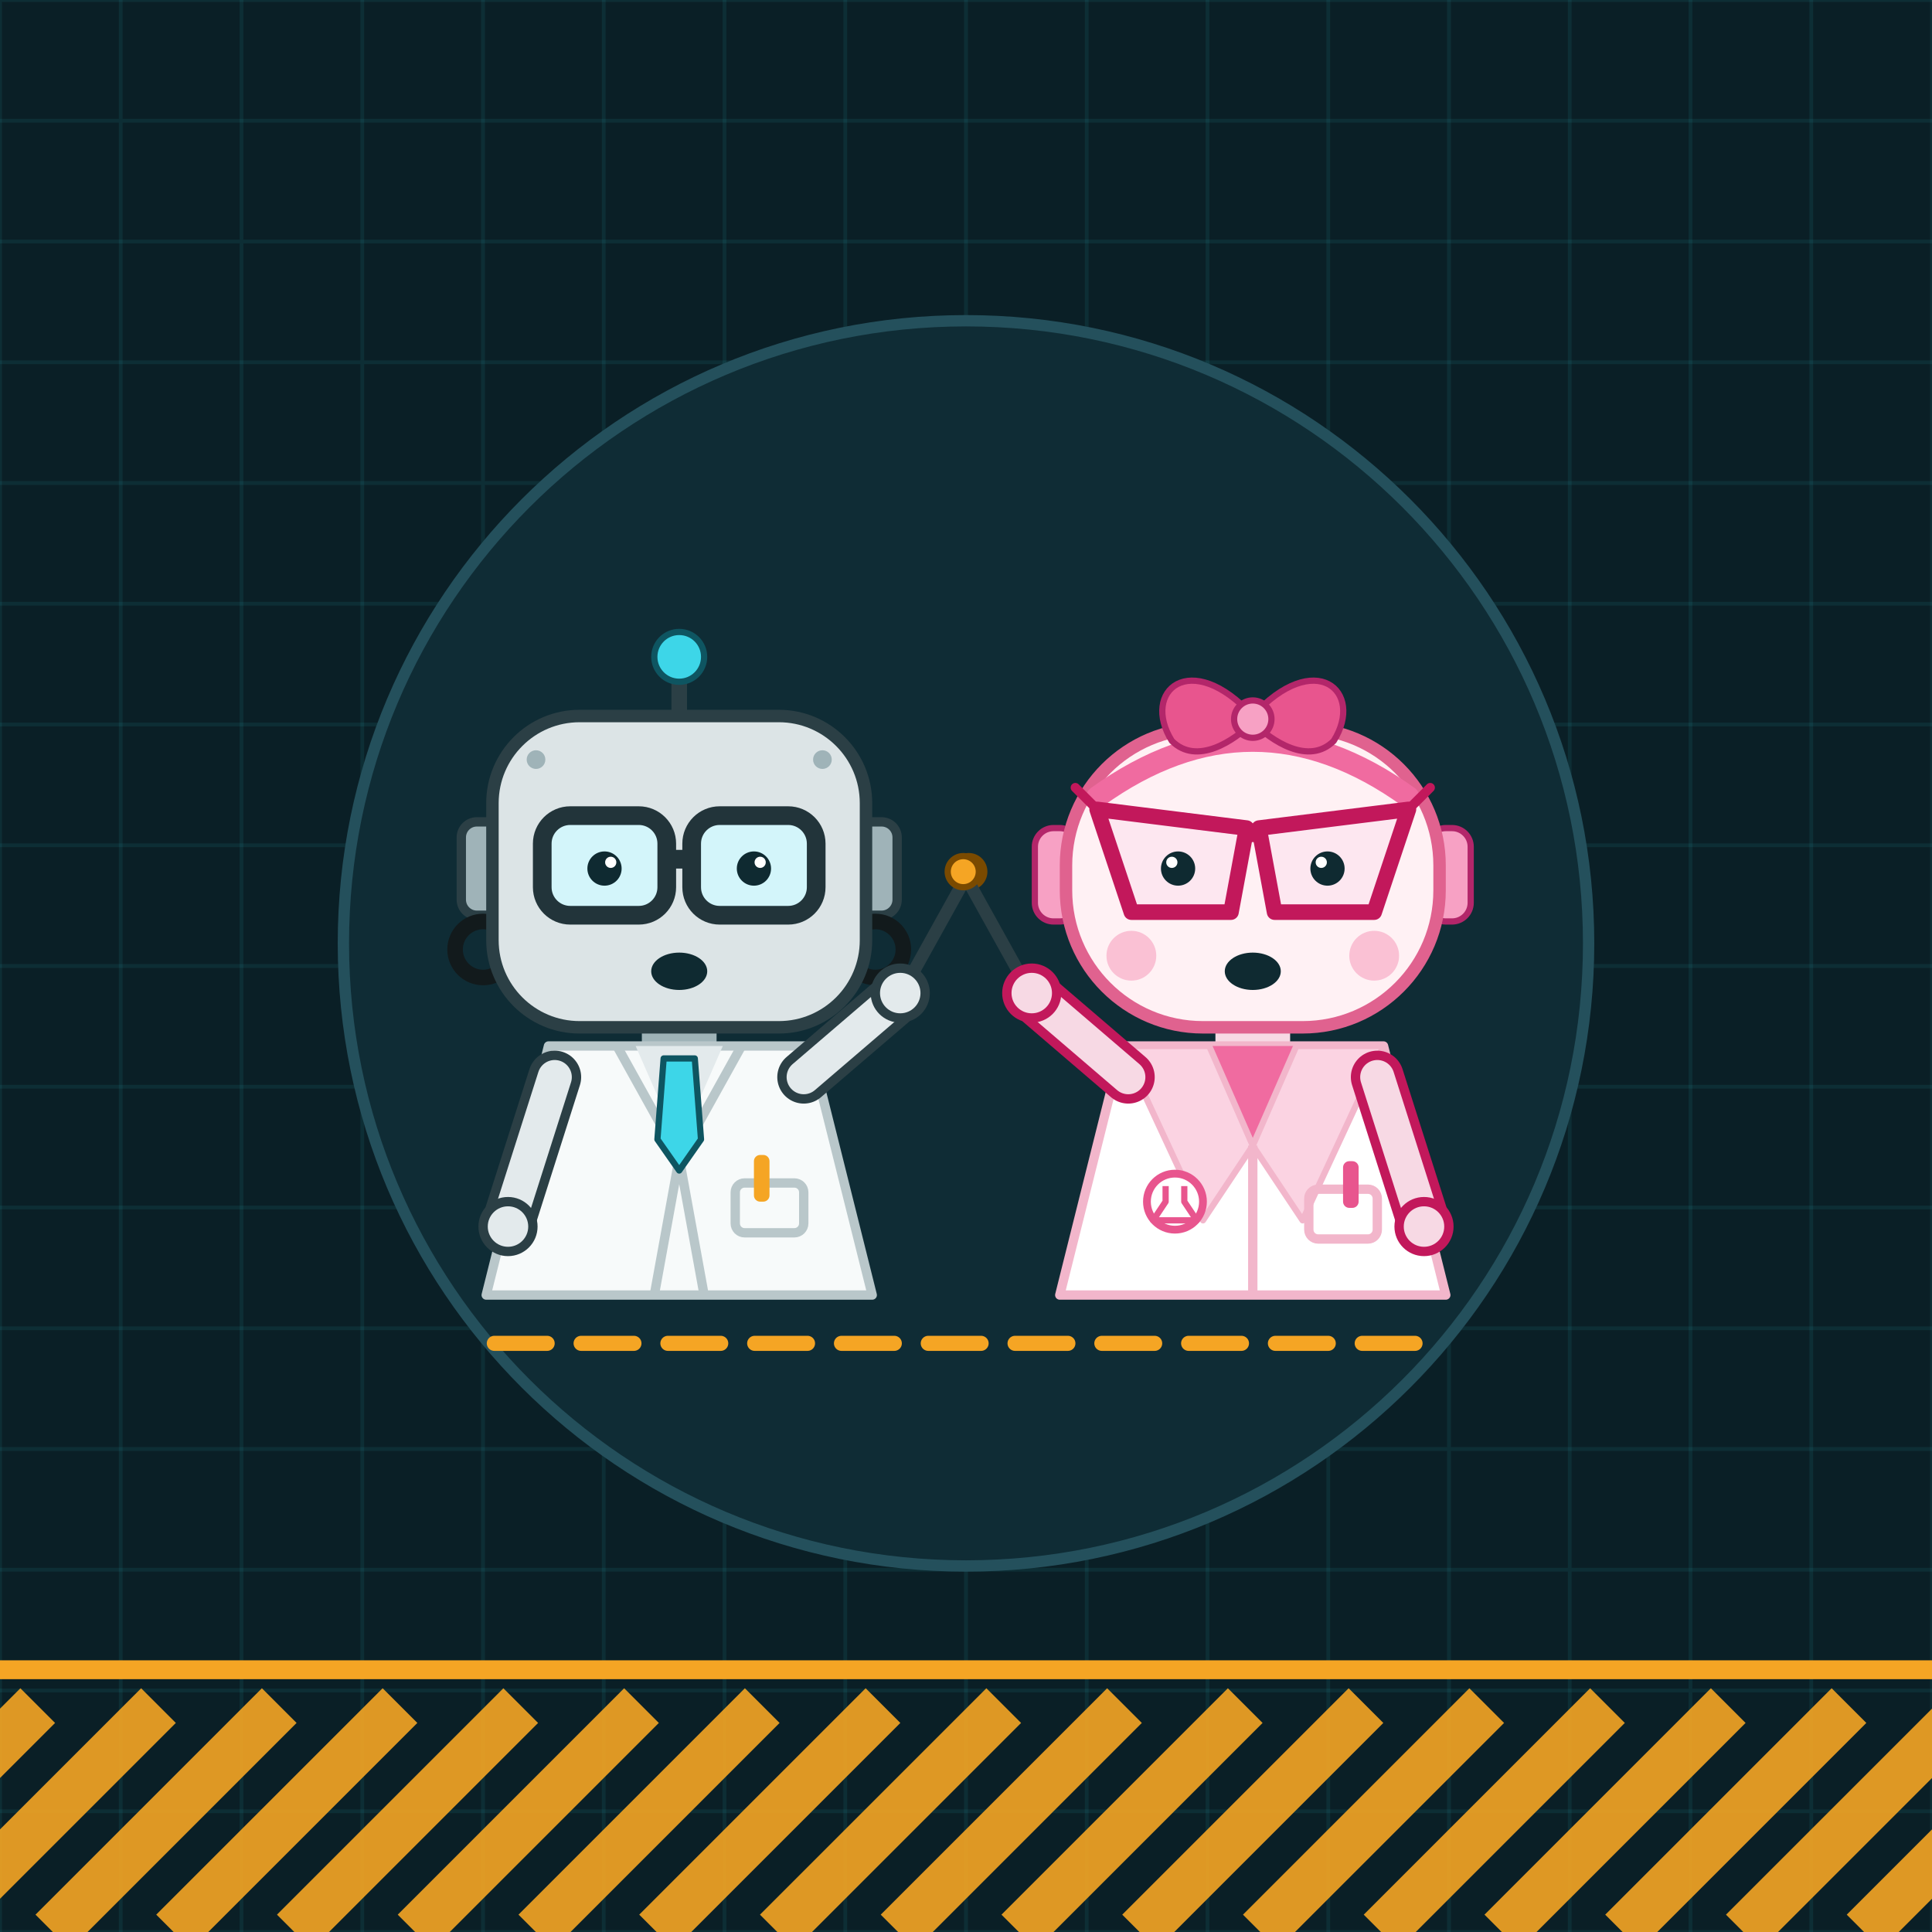
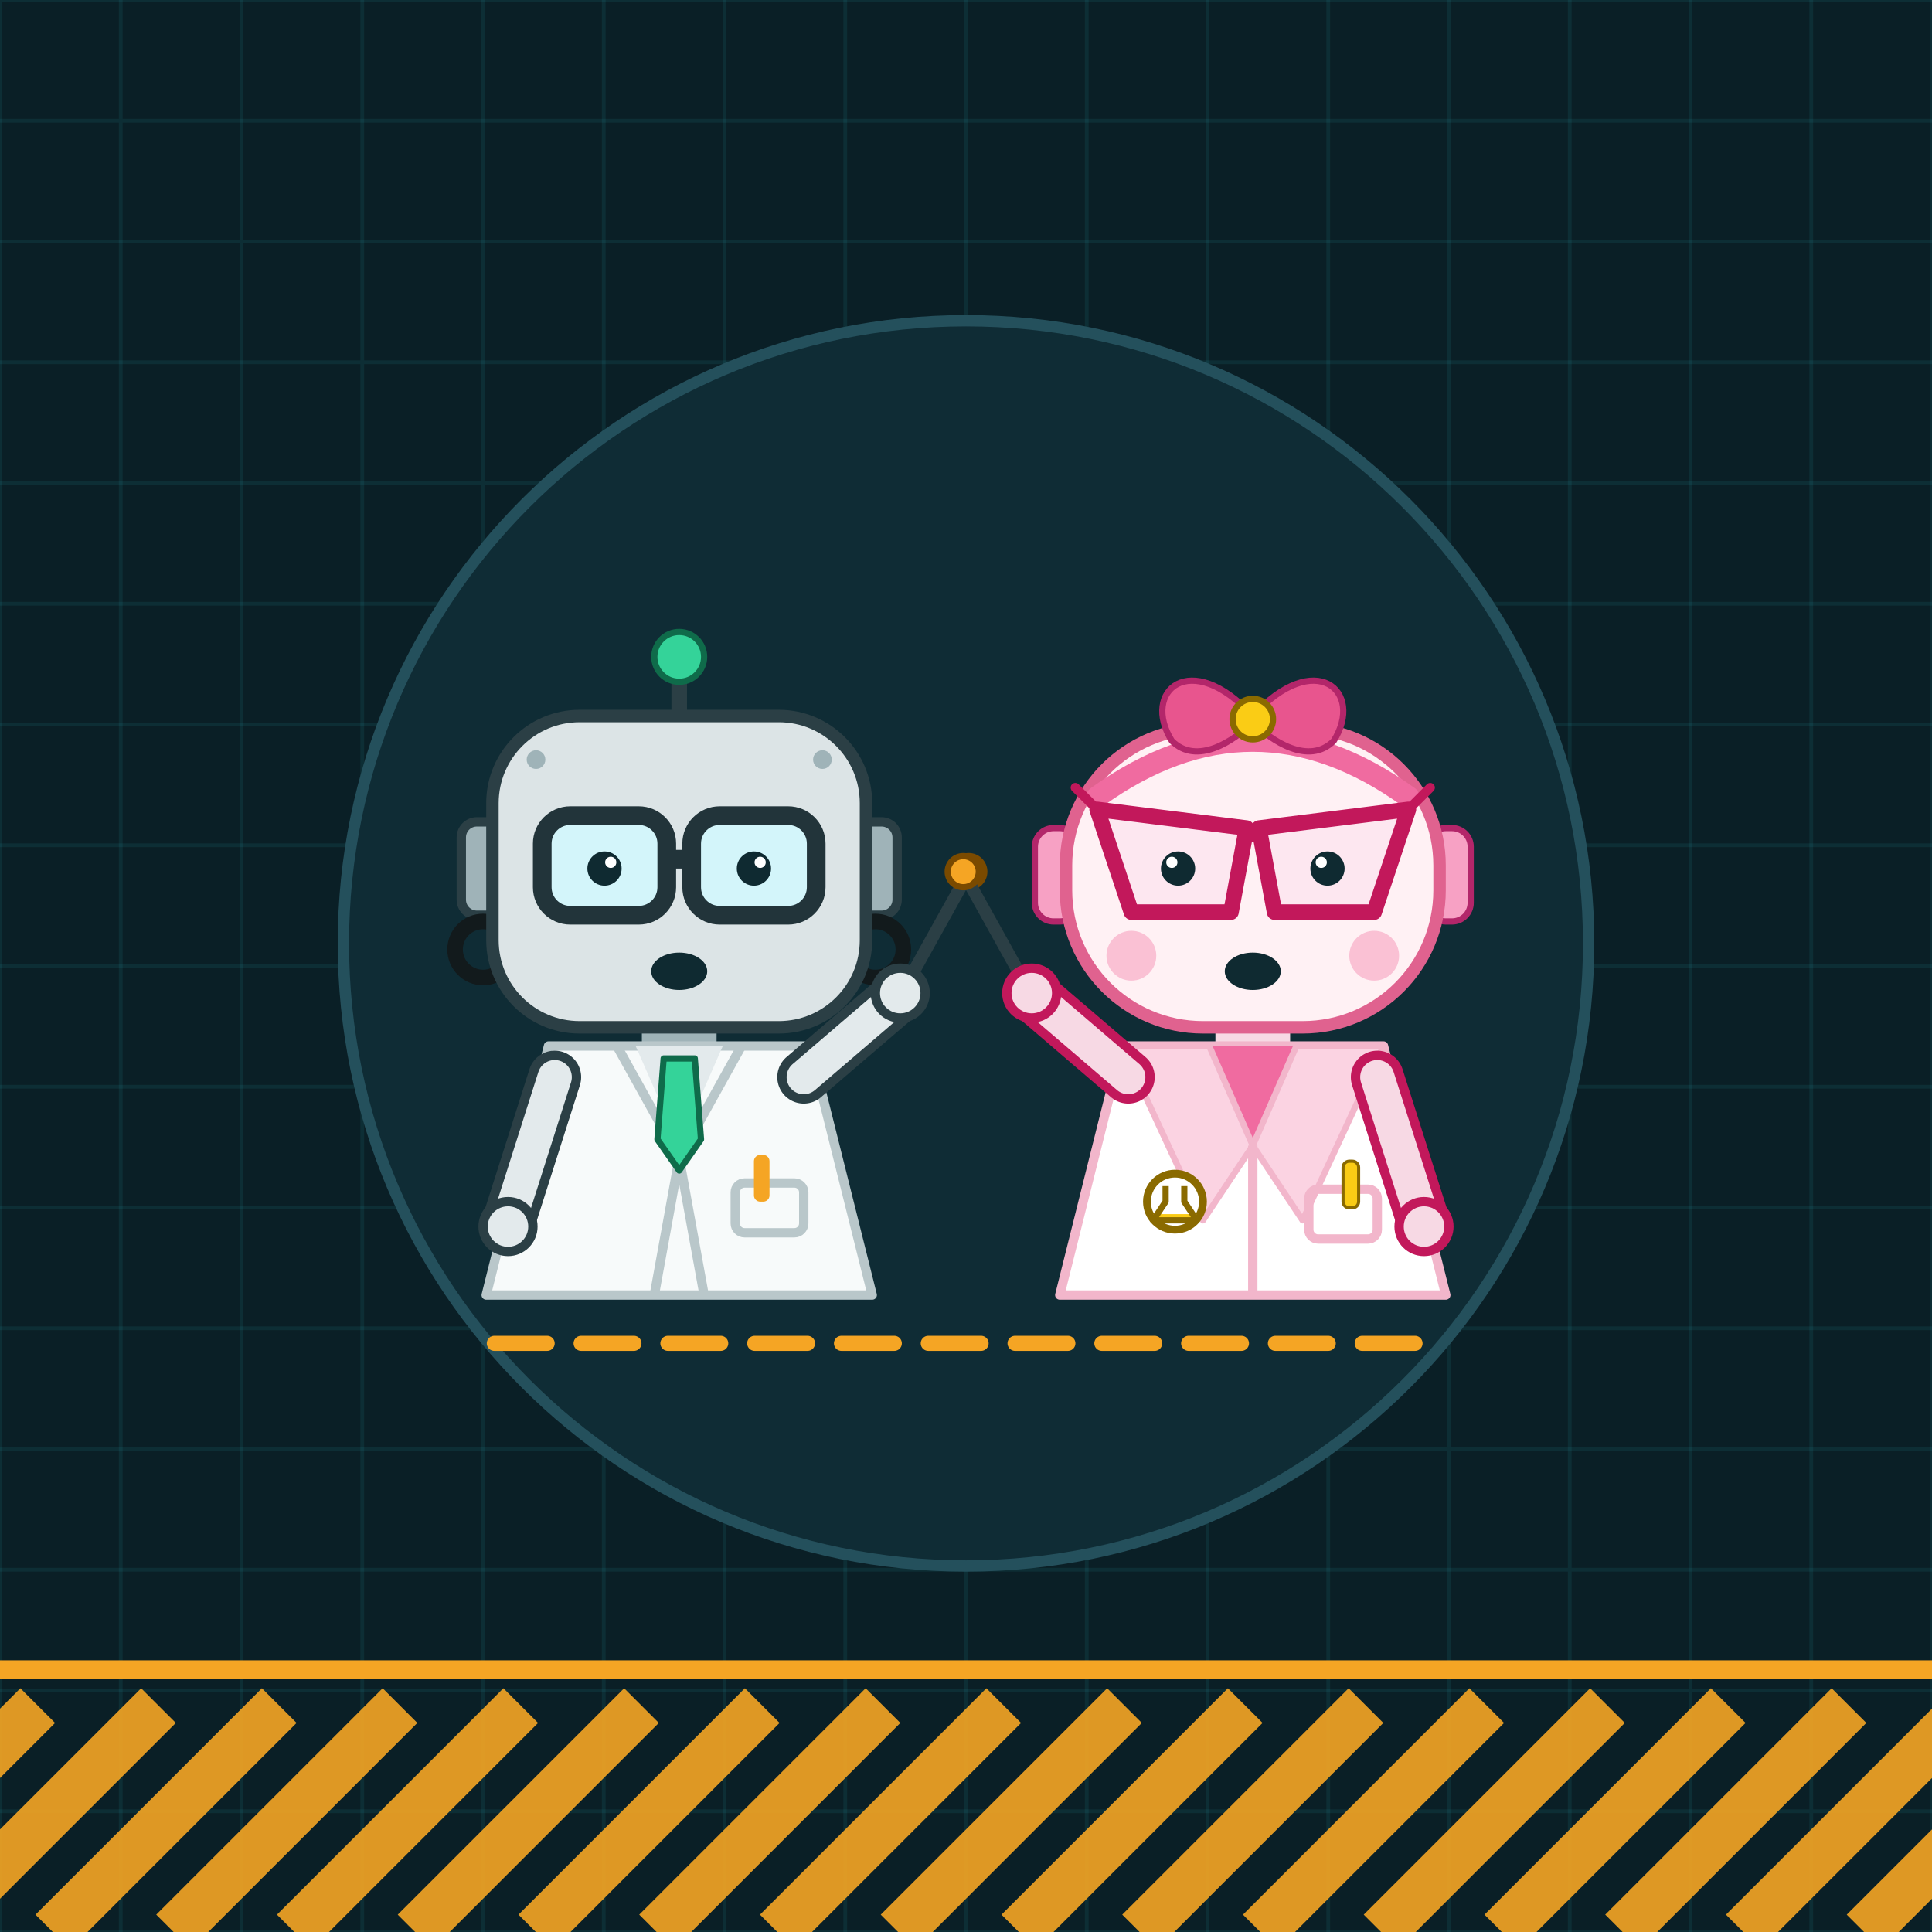
<svg xmlns="http://www.w3.org/2000/svg" viewBox="0 0 1024 1024" width="1024" height="1024">
  <rect width="1024" height="1024" fill="#0A1F26" />
  <g stroke="#3DD6E8" stroke-opacity="0.08" stroke-width="2">
    <path d="M0 0V1024M0 0H1024" />
    <path d="M64 0V1024M0 64H1024" />
    <path d="M128 0V1024M0 128H1024" />
    <path d="M192 0V1024M0 192H1024" />
    <path d="M256 0V1024M0 256H1024" />
    <path d="M320 0V1024M0 320H1024" />
    <path d="M384 0V1024M0 384H1024" />
    <path d="M448 0V1024M0 448H1024" />
    <path d="M512 0V1024M0 512H1024" />
    <path d="M576 0V1024M0 576H1024" />
    <path d="M640 0V1024M0 640H1024" />
    <path d="M704 0V1024M0 704H1024" />
    <path d="M768 0V1024M0 768H1024" />
    <path d="M832 0V1024M0 832H1024" />
    <path d="M896 0V1024M0 896H1024" />
    <path d="M960 0V1024M0 960H1024" />
    <path d="M1024 0V1024M0 1024H1024" />
  </g>
  <circle cx="512" cy="500" r="330" fill="#0F2C35" stroke="#24505C" stroke-width="6" />
  <g stroke="#F5A524" stroke-width="26" opacity="0.9">
    <path d="M-100 1024L20 904" />
    <path d="M-36 1024L84 904" />
    <path d="M28 1024L148 904" />
    <path d="M92 1024L212 904" />
    <path d="M156 1024L276 904" />
    <path d="M220 1024L340 904" />
    <path d="M284 1024L404 904" />
    <path d="M348 1024L468 904" />
    <path d="M412 1024L532 904" />
    <path d="M476 1024L596 904" />
    <path d="M540 1024L660 904" />
    <path d="M604 1024L724 904" />
    <path d="M668 1024L788 904" />
    <path d="M732 1024L852 904" />
    <path d="M796 1024L916 904" />
    <path d="M860 1024L980 904" />
    <path d="M924 1024L1044 904" />
    <path d="M988 1024L1108 904" />
    <path d="M1052 1024L1172 904" />
    <path d="M1116 1024L1236 904" />
  </g>
  <rect x="0" y="880" width="1024" height="10" fill="#F5A524" />
  <path d="M262 712H762" stroke="#F5A524" stroke-width="8" stroke-dasharray="28 18" stroke-linecap="round" />
  <svg x="195" y="330" width="330" height="363" viewBox="0 0 200 220" overflow="visible">
    <line x1="100" y1="32" x2="100" y2="14" stroke="#2B3F45" stroke-width="5" stroke-linecap="round" />
-     <circle cx="100" cy="11" r="8" fill="#3DD6E8" stroke="#0E5561" stroke-width="2" />
+     <circle cx="100" cy="11" r="8" fill="#34D399" stroke="#0F6B4A" stroke-width="2" />
    <rect x="30" y="64" width="14" height="30" rx="5" fill="#9FB3B8" stroke="#2B3F45" stroke-width="3" />
    <rect x="156" y="64" width="14" height="30" rx="5" fill="#9FB3B8" stroke="#2B3F45" stroke-width="3" />
    <circle cx="37" cy="105" r="9" fill="none" stroke="#121A1C" stroke-width="5" />
    <circle cx="163" cy="105" r="9" fill="none" stroke="#121A1C" stroke-width="5" />
    <rect x="88" y="124" width="24" height="16" fill="#9FB3B8" />
    <path d="M58 136 L142 136 L162 216 L38 216 Z" fill="#F7FAFA" stroke="#B9C7CA" stroke-width="3" stroke-linejoin="round" />
    <path d="M86 136 L114 136 L100 168 Z" fill="#E3EAEC" />
    <path d="M80 136 L100 172 L92 216" fill="none" stroke="#B9C7CA" stroke-width="3" stroke-linejoin="round" />
    <path d="M120 136 L100 172 L108 216" fill="none" stroke="#B9C7CA" stroke-width="3" stroke-linejoin="round" />
-     <path d="M95 140 L105 140 L107 166 L100 176 L93 166 Z" fill="#3DD6E8" stroke="#0E5561" stroke-width="2" stroke-linejoin="round" />
+     <path d="M95 140 L105 140 L107 166 L100 176 L93 166 Z" fill="#34D399" stroke="#0F6B4A" stroke-width="2" stroke-linejoin="round" />
    <rect x="118" y="180" width="22" height="16" rx="3" fill="none" stroke="#B9C7CA" stroke-width="3" />
    <rect x="124" y="171" width="5" height="15" rx="2" fill="#F5A524" />
    <rect x="40" y="30" width="120" height="100" rx="28" fill="#DCE4E6" stroke="#2B3F45" stroke-width="4" />
    <circle cx="54" cy="44" r="3" fill="#9FB3B8" />
    <circle cx="146" cy="44" r="3" fill="#9FB3B8" />
    <rect x="56" y="62" width="40" height="32" rx="9" fill="#D3F5FA" stroke="#22343A" stroke-width="6" />
    <rect x="104" y="62" width="40" height="32" rx="9" fill="#D3F5FA" stroke="#22343A" stroke-width="6" />
    <line x1="96" y1="76" x2="104" y2="76" stroke="#22343A" stroke-width="6" />
    <path d="M60 146 L46 190" fill="none" stroke="#2B3F45" stroke-width="17" stroke-linecap="round" stroke-linejoin="round" />
    <path d="M60 146 L46 190" fill="none" stroke="#E3EAEC" stroke-width="11" stroke-linecap="round" stroke-linejoin="round" />
    <circle cx="45" cy="194" r="8" fill="#E3EAEC" stroke="#2B3F45" stroke-width="3" />
    <path d="M140 146 L168 122" fill="none" stroke="#2B3F45" stroke-width="17" stroke-linecap="round" stroke-linejoin="round" />
    <path d="M140 146 L168 122" fill="none" stroke="#E3EAEC" stroke-width="11" stroke-linecap="round" stroke-linejoin="round" />
    <line x1="172" y1="118" x2="192" y2="82" stroke="#2B3F45" stroke-width="4" stroke-linecap="round" />
    <circle cx="193" cy="80" r="5" fill="#F5A524" stroke="#7A4A00" stroke-width="2" />
    <circle cx="171" cy="119" r="8" fill="#E3EAEC" stroke="#2B3F45" stroke-width="3" />
    <circle cx="76" cy="79" r="5.5" fill="#0F2A31" />
    <circle cx="124" cy="79" r="5.5" fill="#0F2A31" />
    <circle cx="78" cy="77" r="1.8" fill="#FFFFFF" />
    <circle cx="126" cy="77" r="1.8" fill="#FFFFFF" />
    <ellipse cx="100" cy="112" rx="9" ry="6" fill="#0F2A31" />
  </svg>
  <g transform="translate(1024 0) scale(-1 1)">
    <svg x="195" y="330" width="330" height="363" viewBox="0 0 200 220" overflow="visible">
      <rect x="30" y="66" width="14" height="30" rx="6" fill="#F7A1C4" stroke="#B3266A" stroke-width="2" />
      <rect x="156" y="66" width="14" height="30" rx="6" fill="#F7A1C4" stroke="#B3266A" stroke-width="2" />
      <rect x="88" y="124" width="24" height="16" fill="#F7D9E4" />
      <path d="M58 136 L142 136 L162 216 L38 216 Z" fill="#FFFFFF" stroke="#F2B6CB" stroke-width="3" stroke-linejoin="round" />
      <path d="M86 136 L114 136 L100 166 Z" fill="#F06BA0" />
      <path d="M58 136 L86 136 L100 168 L84 192 Z" fill="#FBD3E2" stroke="#F2B6CB" stroke-width="2" stroke-linejoin="round" />
      <path d="M142 136 L114 136 L100 168 L116 192 Z" fill="#FBD3E2" stroke="#F2B6CB" stroke-width="2" stroke-linejoin="round" />
      <path d="M100 168 L100 216" fill="none" stroke="#F2B6CB" stroke-width="3" />
      <rect x="60" y="182" width="22" height="16" rx="3" fill="none" stroke="#F2B6CB" stroke-width="3" />
-       <rect x="66" y="173" width="5" height="15" rx="2" fill="#E8558E" />
-       <circle cx="125" cy="186" r="9" fill="#FFFFFF" stroke="#E8558E" stroke-width="2.5" />
-       <path d="M122 181 L122 186 L118 192 L132 192 L128 186 L128 181" fill="none" stroke="#E8558E" stroke-width="2" stroke-linejoin="round" />
+       <rect x="66" y="173" width="5" height="15" rx="2" fill="#FACC15" stroke="#8A6A00" stroke-width="1" />
+       <circle cx="125" cy="186" r="9" fill="#FFFFFF" stroke="#8A6A00" stroke-width="2.5" />
+       <path d="M118 190 L132 190 L130 192 L120 192 Z" fill="#FACC15" />
+       <path d="M122 181 L122 186 L118 192 L132 192 L128 186 L128 181" fill="none" stroke="#8A6A00" stroke-width="2" stroke-linejoin="round" />
      <rect x="40" y="34" width="120" height="96" rx="44" fill="#FFF1F4" stroke="#E0628F" stroke-width="4" />
      <path d="M50 56 Q100 20 150 56" fill="none" stroke="#F06BA0" stroke-width="7" stroke-linecap="round" />
      <path d="M100 30 C80 8 64 22 74 38 C82 46 94 38 100 32 C106 38 118 46 126 38 C136 22 120 8 100 30 Z" fill="#E8558E" stroke="#B3266A" stroke-width="2" stroke-linejoin="round" />
-       <circle cx="100" cy="31" r="6" fill="#F7A1C4" stroke="#B3266A" stroke-width="2" />
+       <circle cx="100" cy="31" r="6.5" fill="#FACC15" stroke="#8A6A00" stroke-width="2" />
      <polygon points="50,60 98,66 93,93 61,93" fill="#FDE7F0" stroke="#C2185B" stroke-width="5" stroke-linejoin="round" />
      <polygon points="150,60 102,66 107,93 139,93" fill="#FDE7F0" stroke="#C2185B" stroke-width="5" stroke-linejoin="round" />
      <line x1="98" y1="68" x2="102" y2="68" stroke="#C2185B" stroke-width="5" />
      <line x1="50" y1="60" x2="43" y2="53" stroke="#C2185B" stroke-width="3" stroke-linecap="round" />
      <line x1="150" y1="60" x2="157" y2="53" stroke="#C2185B" stroke-width="3" stroke-linecap="round" />
      <circle cx="61" cy="107" r="8" fill="#F9B8CF" opacity="0.85" />
      <circle cx="139" cy="107" r="8" fill="#F9B8CF" opacity="0.85" />
      <path d="M60 146 L46 190" fill="none" stroke="#C2185B" stroke-width="17" stroke-linecap="round" stroke-linejoin="round" />
      <path d="M60 146 L46 190" fill="none" stroke="#F7D9E4" stroke-width="11" stroke-linecap="round" stroke-linejoin="round" />
      <circle cx="45" cy="194" r="8" fill="#F7D9E4" stroke="#C2185B" stroke-width="3" />
      <path d="M140 146 L168 122" fill="none" stroke="#C2185B" stroke-width="17" stroke-linecap="round" stroke-linejoin="round" />
      <path d="M140 146 L168 122" fill="none" stroke="#F7D9E4" stroke-width="11" stroke-linecap="round" stroke-linejoin="round" />
      <line x1="172" y1="118" x2="192" y2="82" stroke="#2B3F45" stroke-width="4" stroke-linecap="round" />
      <circle cx="193" cy="80" r="5" fill="#F5A524" stroke="#7A4A00" stroke-width="2" />
      <circle cx="171" cy="119" r="8" fill="#F7D9E4" stroke="#C2185B" stroke-width="3" />
      <circle cx="76" cy="79" r="5.5" fill="#0F2A31" />
      <circle cx="124" cy="79" r="5.5" fill="#0F2A31" />
      <circle cx="78" cy="77" r="1.8" fill="#FFFFFF" />
      <circle cx="126" cy="77" r="1.8" fill="#FFFFFF" />
      <ellipse cx="100" cy="112" rx="9" ry="6" fill="#0F2A31" />
    </svg>
  </g>
</svg>
